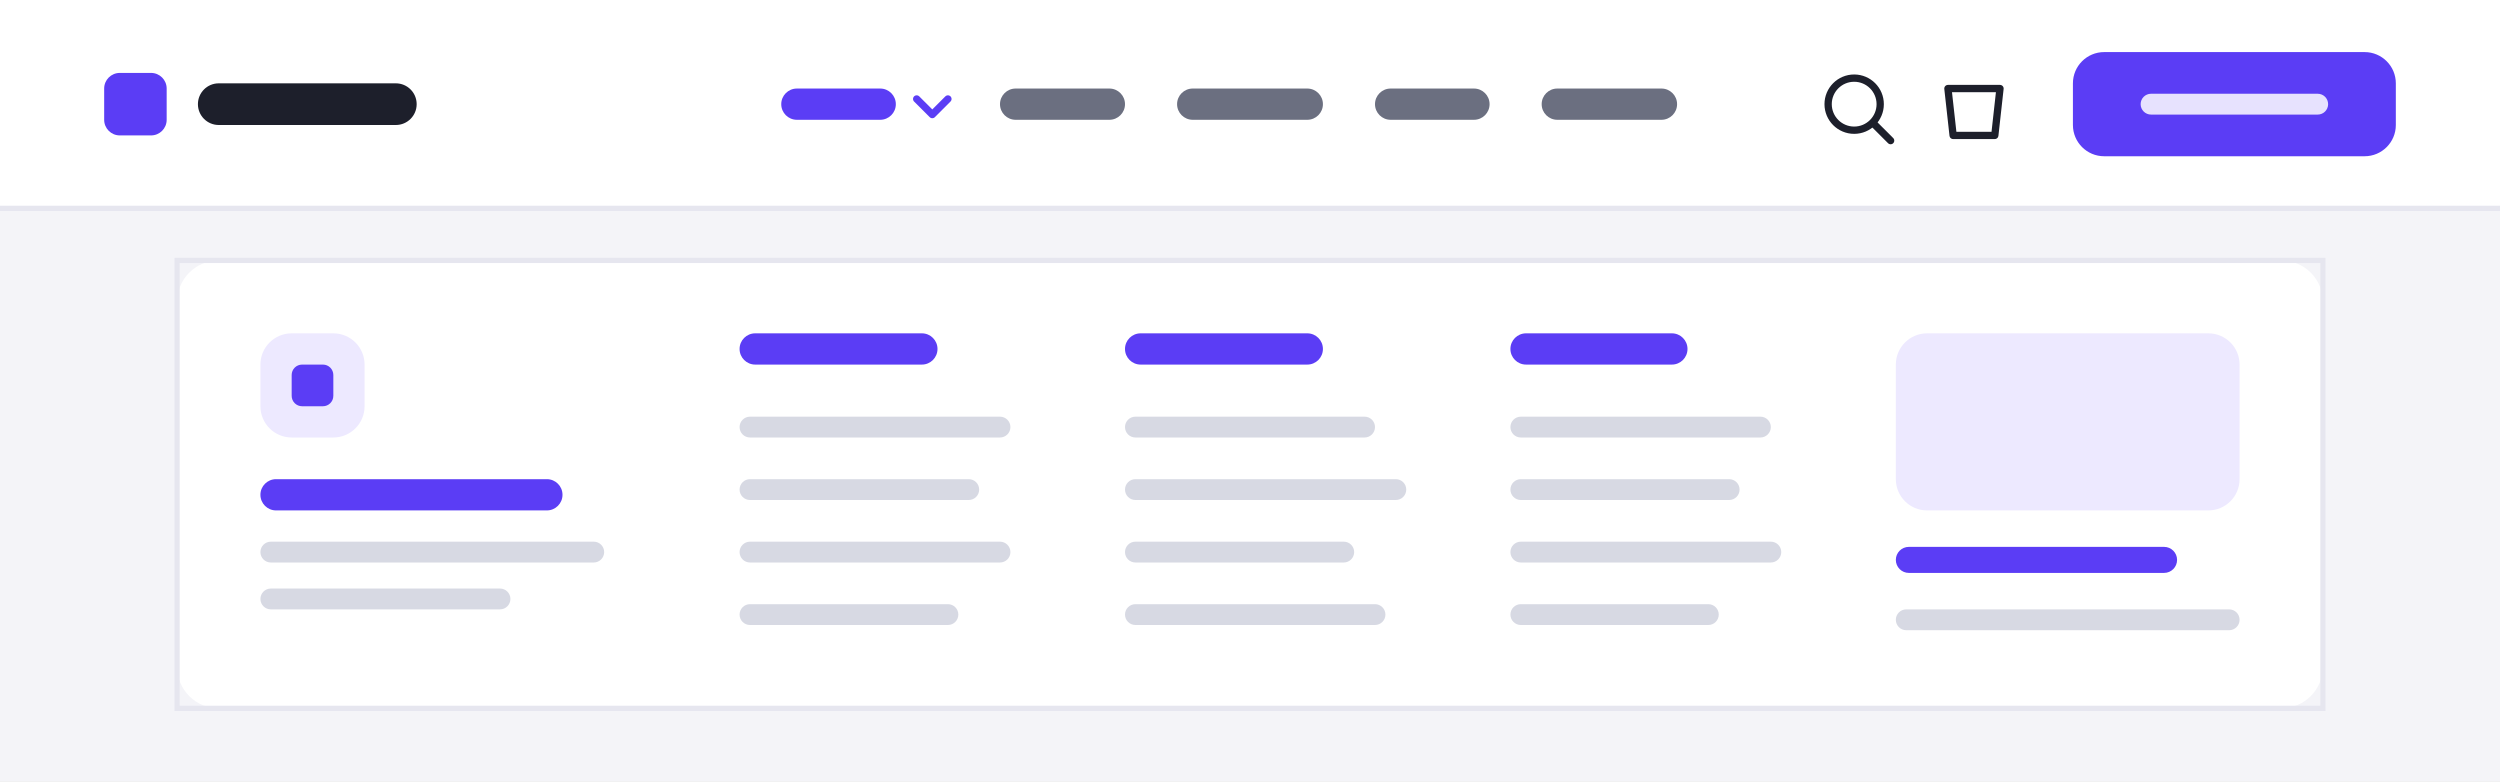
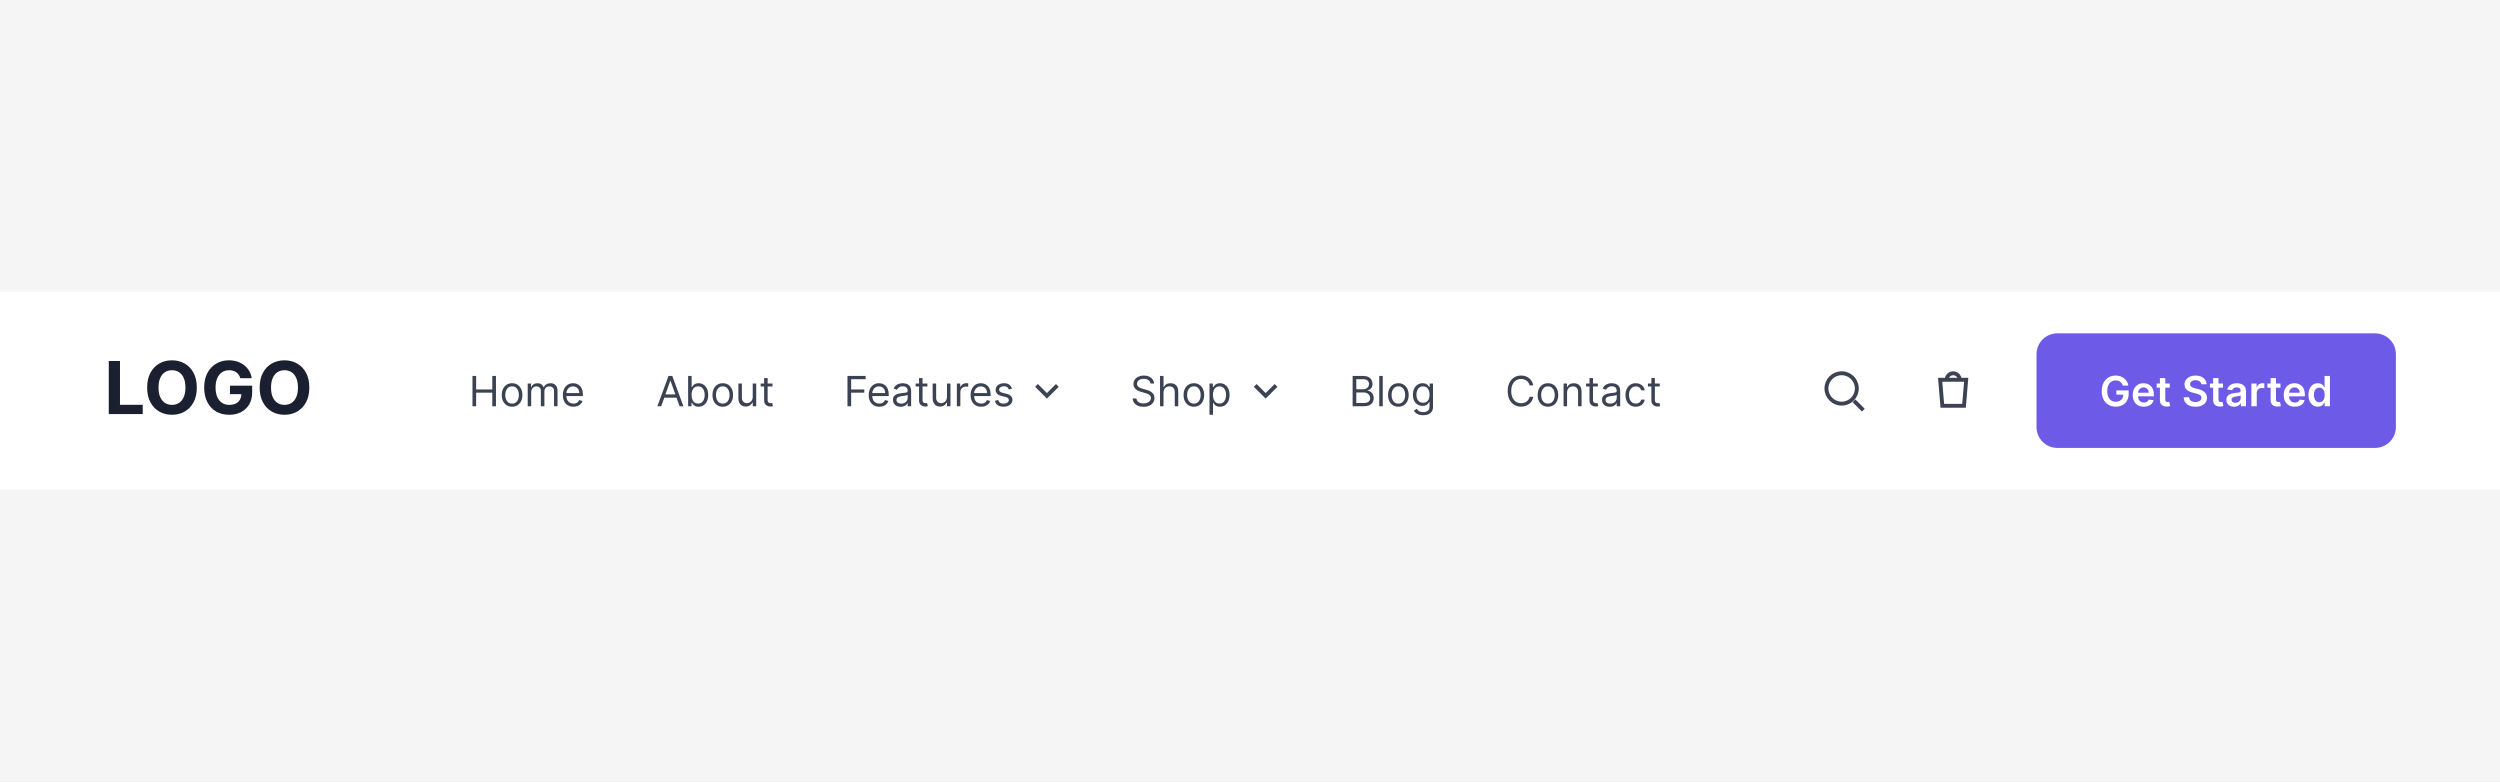
- <svg xmlns="http://www.w3.org/2000/svg" viewBox="0 0 480 150" width="480" height="150" role="img" aria-label="Mega menu header preview: logo on the left, centred navigation with an open mega panel, icons and a button on the right">
-   <rect width="480" height="150" fill="#f4f4f8" />
-   <rect x="0" y="0" width="480" height="40" fill="#ffffff" />
-   <path d="M0 40h480" stroke="#e6e6ef" stroke-width="1" />
-   <rect x="20" y="14" width="12" height="12" rx="3" fill="#5b3df5" />
-   <rect x="38" y="16" width="42" height="8" rx="4" fill="#1d1f2b" />
-   <rect x="150" y="17" width="22" height="6" rx="3" fill="#5b3df5" />
-   <path d="M176 19l3 3 3-3" stroke="#5b3df5" stroke-width="1.4" fill="none" stroke-linecap="round" stroke-linejoin="round" />
-   <rect x="192" y="17" width="24" height="6" rx="3" fill="#6b6f80" />
-   <rect x="226" y="17" width="28" height="6" rx="3" fill="#6b6f80" />
-   <rect x="264" y="17" width="22" height="6" rx="3" fill="#6b6f80" />
-   <rect x="296" y="17" width="26" height="6" rx="3" fill="#6b6f80" />
-   <circle cx="356" cy="20" r="5" fill="none" stroke="#1d1f2b" stroke-width="1.4" />
-   <path d="M360 24l3 3" stroke="#1d1f2b" stroke-width="1.4" stroke-linecap="round" />
-   <path d="M374 17h10l-1 9h-8z" fill="none" stroke="#1d1f2b" stroke-width="1.4" stroke-linejoin="round" />
-   <rect x="398" y="10" width="62" height="20" rx="6" fill="#5b3df5" />
-   <rect x="411" y="18" width="36" height="4" rx="2" fill="#ffffff" opacity="0.85" />
-   <rect x="34" y="50" width="412" height="86" rx="8" fill="#ffffff" />
-   <path d="M34 50h412v86H34z" fill="none" stroke="#e6e6ef" stroke-width="1" />
-   <rect x="50" y="64" width="20" height="20" rx="6" fill="#ede9ff" />
-   <rect x="56" y="70" width="8" height="8" rx="2" fill="#5b3df5" />
-   <rect x="50" y="92" width="58" height="6" rx="3" fill="#5b3df5" />
-   <rect x="50" y="104" width="66" height="4" rx="2" fill="#d7d9e3" />
-   <rect x="50" y="113" width="48" height="4" rx="2" fill="#d7d9e3" />
-   <rect x="142" y="64" width="38" height="6" rx="3" fill="#5b3df5" />
-   <rect x="142" y="80" width="52" height="4" rx="2" fill="#d7d9e3" />
-   <rect x="142" y="92" width="46" height="4" rx="2" fill="#d7d9e3" />
-   <rect x="142" y="104" width="52" height="4" rx="2" fill="#d7d9e3" />
-   <rect x="142" y="116" width="42" height="4" rx="2" fill="#d7d9e3" />
-   <rect x="216" y="64" width="38" height="6" rx="3" fill="#5b3df5" />
-   <rect x="216" y="80" width="48" height="4" rx="2" fill="#d7d9e3" />
-   <rect x="216" y="92" width="54" height="4" rx="2" fill="#d7d9e3" />
-   <rect x="216" y="104" width="44" height="4" rx="2" fill="#d7d9e3" />
-   <rect x="216" y="116" width="50" height="4" rx="2" fill="#d7d9e3" />
-   <rect x="290" y="64" width="34" height="6" rx="3" fill="#5b3df5" />
-   <rect x="290" y="80" width="50" height="4" rx="2" fill="#d7d9e3" />
-   <rect x="290" y="92" width="44" height="4" rx="2" fill="#d7d9e3" />
-   <rect x="290" y="104" width="52" height="4" rx="2" fill="#d7d9e3" />
-   <rect x="290" y="116" width="40" height="4" rx="2" fill="#d7d9e3" />
-   <rect x="364" y="64" width="66" height="34" rx="6" fill="#ede9ff" />
-   <rect x="364" y="105" width="54" height="5" rx="2.5" fill="#5b3df5" />
-   <rect x="364" y="117" width="66" height="4" rx="2" fill="#d7d9e3" />
+ <svg xmlns="http://www.w3.org/2000/svg" width="480" height="150" viewBox="0 0 480 150" fill="none">
+   <rect width="480" height="150" fill="#F5F5F5" />
+   <rect width="480" height="38" transform="translate(0 56)" fill="white" />
+   <path d="M20.885 79.5V69.318H23.038V77.725H27.403V79.5H20.885ZM37.788 74.409C37.788 75.519 37.578 76.464 37.157 77.243C36.739 78.022 36.169 78.617 35.447 79.028C34.727 79.435 33.919 79.639 33.021 79.639C32.116 79.639 31.304 79.434 30.584 79.023C29.865 78.612 29.297 78.017 28.879 77.238C28.462 76.459 28.253 75.516 28.253 74.409C28.253 73.299 28.462 72.354 28.879 71.575C29.297 70.796 29.865 70.203 30.584 69.796C31.304 69.385 32.116 69.179 33.021 69.179C33.919 69.179 34.727 69.385 35.447 69.796C36.169 70.203 36.739 70.796 37.157 71.575C37.578 72.354 37.788 73.299 37.788 74.409ZM35.606 74.409C35.606 73.69 35.498 73.083 35.283 72.59C35.071 72.096 34.771 71.721 34.383 71.466C33.995 71.211 33.541 71.083 33.021 71.083C32.5 71.083 32.046 71.211 31.658 71.466C31.271 71.721 30.969 72.096 30.754 72.59C30.541 73.083 30.435 73.69 30.435 74.409C30.435 75.128 30.541 75.735 30.754 76.229C30.969 76.722 31.271 77.097 31.658 77.352C32.046 77.608 32.5 77.735 33.021 77.735C33.541 77.735 33.995 77.608 34.383 77.352C34.771 77.097 35.071 76.722 35.283 76.229C35.498 75.735 35.606 75.128 35.606 74.409ZM46.134 72.609C46.065 72.367 45.967 72.154 45.841 71.968C45.715 71.779 45.561 71.62 45.379 71.491C45.2 71.358 44.994 71.257 44.762 71.188C44.534 71.118 44.28 71.083 44.002 71.083C43.481 71.083 43.024 71.212 42.629 71.471C42.238 71.729 41.933 72.106 41.715 72.599C41.496 73.09 41.386 73.69 41.386 74.399C41.386 75.108 41.494 75.712 41.71 76.209C41.925 76.706 42.23 77.085 42.624 77.347C43.019 77.606 43.485 77.735 44.022 77.735C44.509 77.735 44.925 77.649 45.269 77.477C45.617 77.301 45.883 77.054 46.065 76.736C46.25 76.418 46.343 76.041 46.343 75.607L46.781 75.672H44.156V74.051H48.416V75.334C48.416 76.229 48.227 76.998 47.85 77.641C47.472 78.28 46.951 78.774 46.288 79.122C45.626 79.467 44.867 79.639 44.011 79.639C43.057 79.639 42.218 79.429 41.496 79.008C40.773 78.584 40.21 77.982 39.806 77.203C39.404 76.421 39.204 75.493 39.204 74.419C39.204 73.594 39.323 72.858 39.562 72.212C39.804 71.562 40.142 71.012 40.576 70.561C41.01 70.11 41.516 69.767 42.093 69.532C42.669 69.297 43.294 69.179 43.967 69.179C44.544 69.179 45.08 69.263 45.578 69.433C46.075 69.598 46.516 69.834 46.9 70.138C47.288 70.443 47.604 70.806 47.85 71.227C48.095 71.645 48.252 72.106 48.322 72.609H46.134ZM59.39 74.409C59.39 75.519 59.179 76.464 58.758 77.243C58.341 78.022 57.771 78.617 57.048 79.028C56.329 79.435 55.52 79.639 54.622 79.639C53.717 79.639 52.905 79.434 52.186 79.023C51.467 78.612 50.898 78.017 50.481 77.238C50.063 76.459 49.854 75.516 49.854 74.409C49.854 73.299 50.063 72.354 50.481 71.575C50.898 70.796 51.467 70.203 52.186 69.796C52.905 69.385 53.717 69.179 54.622 69.179C55.52 69.179 56.329 69.385 57.048 69.796C57.771 70.203 58.341 70.796 58.758 71.575C59.179 72.354 59.39 73.299 59.39 74.409ZM57.207 74.409C57.207 73.69 57.1 73.083 56.884 72.59C56.672 72.096 56.372 71.721 55.984 71.466C55.597 71.211 55.142 71.083 54.622 71.083C54.102 71.083 53.648 71.211 53.26 71.466C52.872 71.721 52.571 72.096 52.355 72.59C52.143 73.083 52.037 73.69 52.037 74.409C52.037 75.128 52.143 75.735 52.355 76.229C52.571 76.722 52.872 77.097 53.26 77.352C53.648 77.608 54.102 77.735 54.622 77.735C55.142 77.735 55.597 77.608 55.984 77.352C56.372 77.097 56.672 76.722 56.884 76.229C57.1 75.735 57.207 75.128 57.207 74.409Z" fill="#1B2030" />
+   <path d="M90.715 78V72.182H91.419V74.773H94.521V72.182H95.226V78H94.521V75.398H91.419V78H90.715ZM98.318 78.091C97.924 78.091 97.579 77.997 97.281 77.81C96.986 77.622 96.755 77.36 96.588 77.023C96.423 76.686 96.341 76.292 96.341 75.841C96.341 75.386 96.423 74.99 96.588 74.651C96.755 74.312 96.986 74.048 97.281 73.861C97.579 73.673 97.924 73.579 98.318 73.579C98.712 73.579 99.057 73.673 99.352 73.861C99.65 74.048 99.881 74.312 100.046 74.651C100.212 74.99 100.296 75.386 100.296 75.841C100.296 76.292 100.212 76.686 100.046 77.023C99.881 77.36 99.65 77.622 99.352 77.81C99.057 77.997 98.712 78.091 98.318 78.091ZM98.318 77.489C98.618 77.489 98.864 77.412 99.057 77.258C99.25 77.105 99.393 76.903 99.486 76.653C99.579 76.403 99.625 76.133 99.625 75.841C99.625 75.549 99.579 75.278 99.486 75.026C99.393 74.774 99.25 74.57 99.057 74.415C98.864 74.26 98.618 74.182 98.318 74.182C98.019 74.182 97.773 74.26 97.58 74.415C97.386 74.57 97.243 74.774 97.151 75.026C97.058 75.278 97.011 75.549 97.011 75.841C97.011 76.133 97.058 76.403 97.151 76.653C97.243 76.903 97.386 77.105 97.58 77.258C97.773 77.412 98.019 77.489 98.318 77.489ZM101.319 78V73.636H101.967V74.318H102.024C102.114 74.085 102.261 73.904 102.464 73.776C102.666 73.645 102.91 73.579 103.194 73.579C103.482 73.579 103.721 73.645 103.913 73.776C104.106 73.904 104.256 74.085 104.364 74.318H104.41C104.522 74.093 104.689 73.914 104.913 73.781C105.136 73.647 105.404 73.579 105.717 73.579C106.107 73.579 106.426 73.702 106.674 73.946C106.922 74.188 107.046 74.566 107.046 75.079V78H106.376V75.079C106.376 74.758 106.288 74.528 106.112 74.389C105.935 74.251 105.728 74.182 105.489 74.182C105.183 74.182 104.945 74.275 104.776 74.46C104.608 74.644 104.524 74.877 104.524 75.159V78H103.842V75.011C103.842 74.763 103.761 74.563 103.6 74.412C103.439 74.258 103.232 74.182 102.978 74.182C102.804 74.182 102.641 74.228 102.489 74.321C102.34 74.414 102.219 74.543 102.126 74.707C102.035 74.87 101.989 75.059 101.989 75.273V78H101.319ZM110.102 78.091C109.681 78.091 109.318 77.998 109.014 77.812C108.711 77.625 108.477 77.364 108.312 77.028C108.149 76.691 108.068 76.299 108.068 75.852C108.068 75.405 108.149 75.011 108.312 74.671C108.477 74.328 108.706 74.061 108.999 73.869C109.295 73.676 109.64 73.579 110.033 73.579C110.261 73.579 110.485 73.617 110.707 73.693C110.928 73.769 111.13 73.892 111.312 74.062C111.494 74.231 111.639 74.454 111.747 74.733C111.854 75.011 111.908 75.354 111.908 75.761V76.046H108.545V75.466H111.227C111.227 75.22 111.177 75 111.079 74.807C110.982 74.614 110.844 74.461 110.664 74.349C110.486 74.238 110.276 74.182 110.033 74.182C109.766 74.182 109.535 74.248 109.34 74.381C109.147 74.511 108.998 74.682 108.894 74.892C108.79 75.102 108.738 75.328 108.738 75.568V75.954C108.738 76.284 108.795 76.563 108.908 76.793C109.024 77.02 109.184 77.193 109.389 77.312C109.593 77.43 109.831 77.489 110.102 77.489C110.278 77.489 110.437 77.464 110.579 77.415C110.723 77.364 110.847 77.288 110.951 77.188C111.055 77.085 111.136 76.958 111.193 76.807L111.84 76.989C111.772 77.208 111.658 77.401 111.497 77.568C111.336 77.733 111.137 77.862 110.9 77.954C110.663 78.046 110.397 78.091 110.102 78.091Z" fill="#3B4252" />
+   <path d="M126.953 78H126.215L128.351 72.182H129.078L131.215 78H130.476L128.737 73.102H128.692L126.953 78ZM127.226 75.727H130.203V76.352H127.226V75.727ZM132.121 78V72.182H132.791V74.329H132.848C132.897 74.254 132.966 74.157 133.053 74.04C133.142 73.921 133.269 73.814 133.433 73.722C133.6 73.627 133.825 73.579 134.109 73.579C134.477 73.579 134.801 73.671 135.081 73.855C135.361 74.039 135.58 74.299 135.737 74.636C135.894 74.974 135.973 75.371 135.973 75.829C135.973 76.292 135.894 76.692 135.737 77.031C135.58 77.368 135.362 77.63 135.084 77.815C134.805 77.999 134.484 78.091 134.121 78.091C133.841 78.091 133.616 78.044 133.448 77.952C133.279 77.857 133.149 77.75 133.058 77.631C132.967 77.51 132.897 77.409 132.848 77.329H132.769V78H132.121ZM132.78 75.818C132.78 76.148 132.828 76.438 132.925 76.69C133.021 76.94 133.162 77.136 133.348 77.278C133.534 77.419 133.761 77.489 134.03 77.489C134.31 77.489 134.544 77.415 134.732 77.267C134.921 77.117 135.063 76.917 135.158 76.665C135.254 76.411 135.303 76.129 135.303 75.818C135.303 75.511 135.255 75.235 135.161 74.989C135.068 74.74 134.927 74.544 134.737 74.401C134.55 74.255 134.314 74.182 134.03 74.182C133.757 74.182 133.528 74.251 133.342 74.389C133.157 74.526 133.017 74.717 132.922 74.963C132.827 75.207 132.78 75.492 132.78 75.818ZM138.771 78.091C138.377 78.091 138.032 77.997 137.734 77.81C137.439 77.622 137.208 77.36 137.041 77.023C136.876 76.686 136.794 76.292 136.794 75.841C136.794 75.386 136.876 74.99 137.041 74.651C137.208 74.312 137.439 74.048 137.734 73.861C138.032 73.673 138.377 73.579 138.771 73.579C139.165 73.579 139.51 73.673 139.805 73.861C140.103 74.048 140.334 74.312 140.499 74.651C140.665 74.99 140.749 75.386 140.749 75.841C140.749 76.292 140.665 76.686 140.499 77.023C140.334 77.36 140.103 77.622 139.805 77.81C139.51 77.997 139.165 78.091 138.771 78.091ZM138.771 77.489C139.071 77.489 139.317 77.412 139.51 77.258C139.703 77.105 139.846 76.903 139.939 76.653C140.032 76.403 140.078 76.133 140.078 75.841C140.078 75.549 140.032 75.278 139.939 75.026C139.846 74.774 139.703 74.57 139.51 74.415C139.317 74.26 139.071 74.182 138.771 74.182C138.472 74.182 138.226 74.26 138.033 74.415C137.84 74.57 137.697 74.774 137.604 75.026C137.511 75.278 137.465 75.549 137.465 75.841C137.465 76.133 137.511 76.403 137.604 76.653C137.697 76.903 137.84 77.105 138.033 77.258C138.226 77.412 138.472 77.489 138.771 77.489ZM144.522 76.216V73.636H145.193V78H144.522V77.261H144.477C144.374 77.483 144.215 77.671 143.999 77.827C143.783 77.98 143.511 78.057 143.181 78.057C142.908 78.057 142.666 77.997 142.454 77.878C142.242 77.757 142.075 77.575 141.954 77.332C141.833 77.088 141.772 76.78 141.772 76.409V73.636H142.443V76.364C142.443 76.682 142.532 76.936 142.71 77.125C142.89 77.314 143.119 77.409 143.397 77.409C143.564 77.409 143.733 77.367 143.906 77.281C144.08 77.196 144.226 77.065 144.343 76.889C144.462 76.713 144.522 76.489 144.522 76.216ZM148.318 73.636V74.204H146.057V73.636H148.318ZM146.716 72.591H147.386V76.75C147.386 76.939 147.414 77.081 147.469 77.176C147.526 77.269 147.598 77.331 147.685 77.364C147.774 77.394 147.867 77.409 147.966 77.409C148.04 77.409 148.1 77.405 148.148 77.398C148.195 77.388 148.233 77.381 148.261 77.375L148.398 77.977C148.352 77.994 148.289 78.011 148.207 78.028C148.126 78.047 148.023 78.057 147.898 78.057C147.708 78.057 147.523 78.016 147.341 77.935C147.161 77.853 147.011 77.729 146.892 77.562C146.775 77.396 146.716 77.186 146.716 76.932V72.591Z" fill="#3B4252" />
+   <path d="M162.715 78V72.182H166.203V72.807H163.419V74.773H165.942V75.398H163.419V78H162.715ZM168.828 78.091C168.408 78.091 168.045 77.998 167.74 77.812C167.437 77.625 167.203 77.364 167.038 77.028C166.876 76.691 166.794 76.299 166.794 75.852C166.794 75.405 166.876 75.011 167.038 74.671C167.203 74.328 167.432 74.061 167.726 73.869C168.021 73.676 168.366 73.579 168.76 73.579C168.987 73.579 169.212 73.617 169.433 73.693C169.655 73.769 169.857 73.892 170.038 74.062C170.22 74.231 170.365 74.454 170.473 74.733C170.581 75.011 170.635 75.354 170.635 75.761V76.046H167.271V75.466H169.953C169.953 75.22 169.904 75 169.805 74.807C169.709 74.614 169.571 74.461 169.391 74.349C169.213 74.238 169.002 74.182 168.76 74.182C168.493 74.182 168.262 74.248 168.067 74.381C167.874 74.511 167.725 74.682 167.621 74.892C167.517 75.102 167.465 75.328 167.465 75.568V75.954C167.465 76.284 167.521 76.563 167.635 76.793C167.751 77.02 167.911 77.193 168.115 77.312C168.32 77.43 168.557 77.489 168.828 77.489C169.004 77.489 169.163 77.464 169.305 77.415C169.449 77.364 169.573 77.288 169.678 77.188C169.782 77.085 169.862 76.958 169.919 76.807L170.567 76.989C170.499 77.208 170.384 77.401 170.223 77.568C170.062 77.733 169.863 77.862 169.626 77.954C169.39 78.046 169.124 78.091 168.828 78.091ZM172.939 78.102C172.662 78.102 172.412 78.05 172.186 77.946C171.961 77.84 171.782 77.688 171.649 77.489C171.517 77.288 171.45 77.046 171.45 76.761C171.45 76.511 171.5 76.309 171.598 76.153C171.697 75.996 171.828 75.873 171.993 75.784C172.158 75.695 172.34 75.629 172.538 75.585C172.739 75.54 172.941 75.504 173.144 75.477C173.409 75.443 173.624 75.418 173.788 75.401C173.955 75.382 174.076 75.35 174.152 75.307C174.23 75.263 174.269 75.188 174.269 75.079V75.057C174.269 74.776 174.192 74.559 174.038 74.403C173.887 74.248 173.657 74.171 173.348 74.171C173.028 74.171 172.777 74.24 172.595 74.381C172.413 74.521 172.286 74.671 172.212 74.829L171.575 74.602C171.689 74.337 171.841 74.131 172.03 73.983C172.221 73.833 172.43 73.729 172.655 73.671C172.882 73.61 173.106 73.579 173.325 73.579C173.466 73.579 173.626 73.597 173.808 73.631C173.992 73.663 174.169 73.73 174.34 73.832C174.512 73.935 174.655 74.089 174.769 74.296C174.882 74.502 174.939 74.778 174.939 75.125V78H174.269V77.409H174.234C174.189 77.504 174.113 77.605 174.007 77.713C173.901 77.821 173.76 77.913 173.584 77.989C173.408 78.064 173.193 78.102 172.939 78.102ZM173.041 77.5C173.306 77.5 173.53 77.448 173.712 77.344C173.895 77.24 174.034 77.105 174.126 76.94C174.221 76.776 174.269 76.602 174.269 76.421V75.807C174.24 75.841 174.178 75.872 174.081 75.901C173.986 75.927 173.876 75.951 173.751 75.972C173.628 75.99 173.508 76.008 173.391 76.023C173.275 76.036 173.181 76.047 173.109 76.057C172.935 76.079 172.772 76.117 172.621 76.168C172.471 76.217 172.35 76.292 172.257 76.392C172.166 76.49 172.121 76.625 172.121 76.796C172.121 77.028 172.207 77.204 172.379 77.324C172.554 77.441 172.774 77.5 173.041 77.5ZM178.06 73.636V74.204H175.799V73.636H178.06ZM176.458 72.591H177.129V76.75C177.129 76.939 177.156 77.081 177.211 77.176C177.268 77.269 177.34 77.331 177.427 77.364C177.516 77.394 177.61 77.409 177.708 77.409C177.782 77.409 177.843 77.405 177.89 77.398C177.937 77.388 177.975 77.381 178.004 77.375L178.14 77.977C178.095 77.994 178.031 78.011 177.95 78.028C177.868 78.047 177.765 78.057 177.64 78.057C177.451 78.057 177.265 78.016 177.083 77.935C176.903 77.853 176.754 77.729 176.634 77.562C176.517 77.396 176.458 77.186 176.458 76.932V72.591ZM181.819 76.216V73.636H182.489V78H181.819V77.261H181.774C181.671 77.483 181.512 77.671 181.296 77.827C181.08 77.98 180.808 78.057 180.478 78.057C180.205 78.057 179.963 77.997 179.751 77.878C179.539 77.757 179.372 77.575 179.251 77.332C179.13 77.088 179.069 76.78 179.069 76.409V73.636H179.739V76.364C179.739 76.682 179.828 76.936 180.006 77.125C180.186 77.314 180.416 77.409 180.694 77.409C180.861 77.409 181.03 77.367 181.202 77.281C181.377 77.196 181.523 77.065 181.64 76.889C181.759 76.713 181.819 76.489 181.819 76.216ZM183.717 78V73.636H184.365V74.296H184.411C184.49 74.079 184.634 73.904 184.842 73.77C185.051 73.635 185.286 73.568 185.547 73.568C185.596 73.568 185.658 73.569 185.732 73.571C185.805 73.573 185.861 73.576 185.899 73.579V74.261C185.876 74.256 185.824 74.247 185.743 74.236C185.663 74.222 185.579 74.216 185.49 74.216C185.278 74.216 185.089 74.26 184.922 74.349C184.757 74.437 184.626 74.558 184.53 74.713C184.435 74.867 184.388 75.042 184.388 75.239V78H183.717ZM188.391 78.091C187.97 78.091 187.608 77.998 187.303 77.812C187 77.625 186.766 77.364 186.601 77.028C186.438 76.691 186.357 76.299 186.357 75.852C186.357 75.405 186.438 75.011 186.601 74.671C186.766 74.328 186.995 74.061 187.288 73.869C187.584 73.676 187.929 73.579 188.323 73.579C188.55 73.579 188.774 73.617 188.996 73.693C189.217 73.769 189.419 73.892 189.601 74.062C189.783 74.231 189.928 74.454 190.036 74.733C190.144 75.011 190.198 75.354 190.198 75.761V76.046H186.834V75.466H189.516C189.516 75.22 189.466 75 189.368 74.807C189.271 74.614 189.133 74.461 188.953 74.349C188.775 74.238 188.565 74.182 188.323 74.182C188.055 74.182 187.824 74.248 187.629 74.381C187.436 74.511 187.287 74.682 187.183 74.892C187.079 75.102 187.027 75.328 187.027 75.568V75.954C187.027 76.284 187.084 76.563 187.198 76.793C187.313 77.02 187.473 77.193 187.678 77.312C187.882 77.43 188.12 77.489 188.391 77.489C188.567 77.489 188.726 77.464 188.868 77.415C189.012 77.364 189.136 77.288 189.24 77.188C189.344 77.085 189.425 76.958 189.482 76.807L190.129 76.989C190.061 77.208 189.947 77.401 189.786 77.568C189.625 77.733 189.426 77.862 189.189 77.954C188.952 78.046 188.686 78.091 188.391 78.091ZM194.308 74.614L193.706 74.784C193.668 74.684 193.612 74.586 193.538 74.492C193.466 74.395 193.368 74.315 193.243 74.253C193.118 74.19 192.958 74.159 192.763 74.159C192.496 74.159 192.273 74.221 192.095 74.344C191.919 74.465 191.831 74.619 191.831 74.807C191.831 74.974 191.892 75.105 192.013 75.202C192.134 75.298 192.323 75.379 192.581 75.443L193.229 75.602C193.619 75.697 193.91 75.842 194.101 76.037C194.292 76.23 194.388 76.479 194.388 76.784C194.388 77.034 194.316 77.258 194.172 77.454C194.03 77.651 193.831 77.807 193.575 77.921C193.32 78.034 193.022 78.091 192.683 78.091C192.238 78.091 191.87 77.994 191.578 77.801C191.287 77.608 191.102 77.326 191.024 76.954L191.661 76.796C191.721 77.03 191.836 77.206 192.004 77.324C192.175 77.441 192.397 77.5 192.672 77.5C192.984 77.5 193.233 77.434 193.416 77.301C193.602 77.167 193.695 77.006 193.695 76.818C193.695 76.667 193.642 76.54 193.536 76.438C193.43 76.333 193.267 76.256 193.047 76.204L192.32 76.034C191.92 75.939 191.626 75.793 191.439 75.594C191.253 75.393 191.161 75.142 191.161 74.841C191.161 74.595 191.23 74.377 191.368 74.188C191.508 73.998 191.698 73.849 191.939 73.742C192.181 73.633 192.456 73.579 192.763 73.579C193.195 73.579 193.534 73.674 193.78 73.864C194.028 74.053 194.204 74.303 194.308 74.614Z" fill="#3B4252" />
+   <g clip-path="url(#clip0_7474_42104)">
+     <path d="M199.01 74L201.01 76L203.01 74" stroke="#3B4252" stroke-width="0.75" />
+   </g>
+   <path d="M220.896 73.636C220.862 73.349 220.724 73.125 220.482 72.966C220.239 72.807 219.942 72.727 219.59 72.727C219.332 72.727 219.107 72.769 218.913 72.852C218.722 72.936 218.573 73.05 218.465 73.196C218.358 73.342 218.305 73.508 218.305 73.693C218.305 73.849 218.342 73.982 218.416 74.094C218.492 74.204 218.589 74.296 218.706 74.369C218.823 74.441 218.947 74.501 219.075 74.548C219.204 74.594 219.323 74.631 219.43 74.659L220.021 74.818C220.173 74.858 220.341 74.913 220.527 74.983C220.715 75.053 220.894 75.149 221.064 75.27C221.236 75.389 221.378 75.543 221.49 75.73C221.602 75.918 221.658 76.148 221.658 76.421C221.658 76.735 221.575 77.019 221.411 77.273C221.248 77.526 221.009 77.728 220.695 77.878C220.382 78.028 220.002 78.102 219.555 78.102C219.139 78.102 218.778 78.035 218.473 77.901C218.17 77.766 217.931 77.579 217.757 77.338C217.585 77.097 217.487 76.818 217.465 76.5H218.192C218.211 76.72 218.285 76.901 218.413 77.046C218.544 77.188 218.709 77.294 218.908 77.364C219.108 77.432 219.324 77.466 219.555 77.466C219.824 77.466 220.066 77.422 220.28 77.335C220.494 77.246 220.663 77.123 220.788 76.966C220.913 76.807 220.976 76.621 220.976 76.409C220.976 76.216 220.922 76.059 220.814 75.938C220.706 75.816 220.564 75.718 220.388 75.642C220.212 75.566 220.021 75.5 219.817 75.443L219.101 75.239C218.646 75.108 218.287 74.921 218.021 74.679C217.756 74.437 217.624 74.119 217.624 73.727C217.624 73.401 217.712 73.117 217.888 72.875C218.066 72.631 218.305 72.441 218.604 72.307C218.905 72.171 219.241 72.102 219.612 72.102C219.987 72.102 220.321 72.169 220.612 72.304C220.904 72.437 221.135 72.618 221.305 72.849C221.478 73.081 221.569 73.343 221.578 73.636H220.896ZM223.396 75.375V78H222.725V72.182H223.396V74.318H223.452C223.555 74.093 223.708 73.914 223.913 73.781C224.119 73.647 224.394 73.579 224.737 73.579C225.034 73.579 225.294 73.639 225.518 73.758C225.741 73.876 225.915 74.057 226.038 74.301C226.163 74.544 226.225 74.852 226.225 75.227V78H225.555V75.273C225.555 74.926 225.465 74.658 225.285 74.469C225.107 74.278 224.86 74.182 224.543 74.182C224.324 74.182 224.127 74.228 223.952 74.321C223.78 74.414 223.644 74.549 223.543 74.727C223.445 74.905 223.396 75.121 223.396 75.375ZM229.224 78.091C228.831 78.091 228.485 77.997 228.188 77.81C227.892 77.622 227.661 77.36 227.494 77.023C227.33 76.686 227.247 76.292 227.247 75.841C227.247 75.386 227.33 74.99 227.494 74.651C227.661 74.312 227.892 74.048 228.188 73.861C228.485 73.673 228.831 73.579 229.224 73.579C229.618 73.579 229.963 73.673 230.259 73.861C230.556 74.048 230.787 74.312 230.952 74.651C231.118 74.99 231.202 75.386 231.202 75.841C231.202 76.292 231.118 76.686 230.952 77.023C230.787 77.36 230.556 77.622 230.259 77.81C229.963 77.997 229.618 78.091 229.224 78.091ZM229.224 77.489C229.524 77.489 229.77 77.412 229.963 77.258C230.156 77.105 230.299 76.903 230.392 76.653C230.485 76.403 230.531 76.133 230.531 75.841C230.531 75.549 230.485 75.278 230.392 75.026C230.299 74.774 230.156 74.57 229.963 74.415C229.77 74.26 229.524 74.182 229.224 74.182C228.925 74.182 228.679 74.26 228.486 74.415C228.293 74.57 228.15 74.774 228.057 75.026C227.964 75.278 227.918 75.549 227.918 75.841C227.918 76.133 227.964 76.403 228.057 76.653C228.15 76.903 228.293 77.105 228.486 77.258C228.679 77.412 228.925 77.489 229.224 77.489ZM232.225 79.636V73.636H232.873V74.329H232.952C233.002 74.254 233.07 74.157 233.157 74.04C233.246 73.921 233.373 73.814 233.538 73.722C233.704 73.627 233.93 73.579 234.214 73.579C234.581 73.579 234.905 73.671 235.185 73.855C235.466 74.039 235.684 74.299 235.842 74.636C235.999 74.974 236.077 75.371 236.077 75.829C236.077 76.292 235.999 76.692 235.842 77.031C235.684 77.368 235.467 77.63 235.188 77.815C234.91 77.999 234.589 78.091 234.225 78.091C233.945 78.091 233.72 78.044 233.552 77.952C233.383 77.857 233.254 77.75 233.163 77.631C233.072 77.51 233.002 77.409 232.952 77.329H232.896V79.636H232.225ZM232.884 75.818C232.884 76.148 232.933 76.438 233.029 76.69C233.126 76.94 233.267 77.136 233.452 77.278C233.638 77.419 233.865 77.489 234.134 77.489C234.415 77.489 234.649 77.415 234.836 77.267C235.025 77.117 235.167 76.917 235.262 76.665C235.359 76.411 235.407 76.129 235.407 75.818C235.407 75.511 235.36 75.235 235.265 74.989C235.172 74.74 235.031 74.544 234.842 74.401C234.654 74.255 234.418 74.182 234.134 74.182C233.862 74.182 233.632 74.251 233.447 74.389C233.261 74.526 233.121 74.717 233.026 74.963C232.932 75.207 232.884 75.492 232.884 75.818Z" fill="#3B4252" />
+   <path d="M241 74L243 76L245 74" stroke="#3B4252" stroke-width="0.75" />
+   <path d="M259.705 78V72.182H261.739C262.144 72.182 262.478 72.252 262.741 72.392C263.005 72.53 263.201 72.717 263.33 72.952C263.458 73.185 263.523 73.443 263.523 73.727C263.523 73.977 263.478 74.184 263.389 74.347C263.302 74.51 263.187 74.638 263.043 74.733C262.901 74.828 262.746 74.898 262.58 74.943V75C262.758 75.011 262.937 75.074 263.116 75.188C263.296 75.301 263.447 75.464 263.568 75.676C263.689 75.888 263.75 76.148 263.75 76.454C263.75 76.746 263.684 77.008 263.551 77.242C263.419 77.474 263.209 77.659 262.923 77.796C262.637 77.932 262.265 78 261.807 78H259.705ZM260.409 77.375H261.807C262.267 77.375 262.594 77.286 262.787 77.108C262.982 76.928 263.08 76.71 263.08 76.454C263.08 76.258 263.029 76.076 262.929 75.909C262.829 75.74 262.686 75.606 262.5 75.506C262.314 75.403 262.095 75.352 261.841 75.352H260.409V77.375ZM260.409 74.739H261.716C261.928 74.739 262.119 74.697 262.29 74.614C262.462 74.53 262.598 74.413 262.699 74.261C262.801 74.11 262.852 73.932 262.852 73.727C262.852 73.472 262.763 73.255 262.585 73.077C262.407 72.897 262.125 72.807 261.739 72.807H260.409V74.739ZM265.487 72.182V78H264.817V72.182H265.487ZM268.488 78.091C268.094 78.091 267.748 77.997 267.451 77.81C267.156 77.622 266.924 77.36 266.758 77.023C266.593 76.686 266.511 76.292 266.511 75.841C266.511 75.386 266.593 74.99 266.758 74.651C266.924 74.312 267.156 74.048 267.451 73.861C267.748 73.673 268.094 73.579 268.488 73.579C268.882 73.579 269.227 73.673 269.522 73.861C269.819 74.048 270.05 74.312 270.215 74.651C270.382 74.99 270.465 75.386 270.465 75.841C270.465 76.292 270.382 76.686 270.215 77.023C270.05 77.36 269.819 77.622 269.522 77.81C269.227 77.997 268.882 78.091 268.488 78.091ZM268.488 77.489C268.787 77.489 269.033 77.412 269.227 77.258C269.42 77.105 269.563 76.903 269.656 76.653C269.748 76.403 269.795 76.133 269.795 75.841C269.795 75.549 269.748 75.278 269.656 75.026C269.563 74.774 269.42 74.57 269.227 74.415C269.033 74.26 268.787 74.182 268.488 74.182C268.189 74.182 267.942 74.26 267.749 74.415C267.556 74.57 267.413 74.774 267.32 75.026C267.228 75.278 267.181 75.549 267.181 75.841C267.181 76.133 267.228 76.403 267.32 76.653C267.413 76.903 267.556 77.105 267.749 77.258C267.942 77.412 268.189 77.489 268.488 77.489ZM273.25 79.727C272.926 79.727 272.648 79.686 272.415 79.602C272.182 79.521 271.988 79.413 271.832 79.278C271.679 79.146 271.557 79.004 271.466 78.852L272 78.477C272.061 78.557 272.137 78.648 272.23 78.75C272.323 78.854 272.45 78.944 272.611 79.02C272.774 79.097 272.987 79.136 273.25 79.136C273.602 79.136 273.893 79.051 274.122 78.881C274.351 78.71 274.466 78.443 274.466 78.079V77.193H274.409C274.36 77.273 274.29 77.371 274.199 77.489C274.11 77.604 273.981 77.707 273.812 77.798C273.646 77.887 273.42 77.932 273.136 77.932C272.784 77.932 272.468 77.849 272.188 77.682C271.909 77.515 271.688 77.273 271.526 76.954C271.365 76.636 271.284 76.25 271.284 75.796C271.284 75.349 271.363 74.959 271.52 74.628C271.677 74.294 271.896 74.037 272.176 73.855C272.456 73.671 272.78 73.579 273.148 73.579C273.432 73.579 273.657 73.627 273.824 73.722C273.992 73.814 274.121 73.921 274.21 74.04C274.301 74.157 274.371 74.254 274.42 74.329H274.489V73.636H275.136V78.125C275.136 78.5 275.051 78.805 274.881 79.04C274.712 79.276 274.485 79.45 274.199 79.56C273.915 79.671 273.598 79.727 273.25 79.727ZM273.227 77.329C273.496 77.329 273.723 77.268 273.909 77.145C274.095 77.022 274.236 76.845 274.332 76.614C274.429 76.383 274.477 76.106 274.477 75.784C274.477 75.47 274.43 75.192 274.335 74.952C274.241 74.711 274.1 74.523 273.915 74.386C273.729 74.25 273.5 74.182 273.227 74.182C272.943 74.182 272.706 74.254 272.517 74.398C272.33 74.542 272.188 74.735 272.094 74.977C272.001 75.22 271.955 75.489 271.955 75.784C271.955 76.087 272.002 76.355 272.097 76.588C272.193 76.819 272.335 77.001 272.523 77.133C272.712 77.264 272.947 77.329 273.227 77.329Z" fill="#3B4252" />
+   <path d="M294.386 74H293.682C293.64 73.797 293.567 73.619 293.463 73.466C293.361 73.312 293.236 73.184 293.088 73.079C292.942 72.974 292.78 72.894 292.602 72.841C292.424 72.788 292.239 72.761 292.045 72.761C291.693 72.761 291.374 72.85 291.088 73.028C290.804 73.206 290.578 73.469 290.409 73.815C290.242 74.162 290.159 74.587 290.159 75.091C290.159 75.595 290.242 76.02 290.409 76.367C290.578 76.713 290.804 76.975 291.088 77.153C291.374 77.331 291.693 77.421 292.045 77.421C292.239 77.421 292.424 77.394 292.602 77.341C292.78 77.288 292.942 77.209 293.088 77.105C293.236 76.999 293.361 76.869 293.463 76.716C293.567 76.561 293.64 76.383 293.682 76.182H294.386C294.333 76.479 294.237 76.745 294.097 76.98C293.956 77.215 293.782 77.415 293.574 77.579C293.366 77.742 293.132 77.867 292.872 77.952C292.615 78.037 292.339 78.079 292.045 78.079C291.549 78.079 291.108 77.958 290.722 77.716C290.335 77.474 290.031 77.129 289.81 76.682C289.588 76.235 289.477 75.704 289.477 75.091C289.477 74.477 289.588 73.947 289.81 73.5C290.031 73.053 290.335 72.708 290.722 72.466C291.108 72.224 291.549 72.102 292.045 72.102C292.339 72.102 292.615 72.145 292.872 72.23C293.132 72.315 293.366 72.44 293.574 72.605C293.782 72.768 293.956 72.967 294.097 73.202C294.237 73.435 294.333 73.701 294.386 74ZM297.207 78.091C296.813 78.091 296.467 77.997 296.17 77.81C295.874 77.622 295.643 77.36 295.477 77.023C295.312 76.686 295.229 76.292 295.229 75.841C295.229 75.386 295.312 74.99 295.477 74.651C295.643 74.312 295.874 74.048 296.17 73.861C296.467 73.673 296.813 73.579 297.207 73.579C297.601 73.579 297.945 73.673 298.241 73.861C298.538 74.048 298.769 74.312 298.934 74.651C299.101 74.99 299.184 75.386 299.184 75.841C299.184 76.292 299.101 76.686 298.934 77.023C298.769 77.36 298.538 77.622 298.241 77.81C297.945 77.997 297.601 78.091 297.207 78.091ZM297.207 77.489C297.506 77.489 297.752 77.412 297.945 77.258C298.138 77.105 298.281 76.903 298.374 76.653C298.467 76.403 298.513 76.133 298.513 75.841C298.513 75.549 298.467 75.278 298.374 75.026C298.281 74.774 298.138 74.57 297.945 74.415C297.752 74.26 297.506 74.182 297.207 74.182C296.907 74.182 296.661 74.26 296.468 74.415C296.275 74.57 296.132 74.774 296.039 75.026C295.946 75.278 295.9 75.549 295.9 75.841C295.9 76.133 295.946 76.403 296.039 76.653C296.132 76.903 296.275 77.105 296.468 77.258C296.661 77.412 296.907 77.489 297.207 77.489ZM300.878 75.375V78H300.207V73.636H300.855V74.318H300.912C301.014 74.097 301.17 73.919 301.378 73.784C301.586 73.648 301.855 73.579 302.185 73.579C302.48 73.579 302.739 73.64 302.96 73.761C303.182 73.881 303.354 74.062 303.477 74.307C303.6 74.549 303.662 74.856 303.662 75.227V78H302.991V75.273C302.991 74.93 302.902 74.663 302.724 74.472C302.546 74.278 302.302 74.182 301.991 74.182C301.777 74.182 301.586 74.228 301.418 74.321C301.251 74.414 301.119 74.549 301.023 74.727C300.926 74.905 300.878 75.121 300.878 75.375ZM306.785 73.636V74.204H304.523V73.636H306.785ZM305.183 72.591H305.853V76.75C305.853 76.939 305.88 77.081 305.935 77.176C305.992 77.269 306.064 77.331 306.151 77.364C306.24 77.394 306.334 77.409 306.433 77.409C306.506 77.409 306.567 77.405 306.614 77.398C306.662 77.388 306.7 77.381 306.728 77.375L306.864 77.977C306.819 77.994 306.755 78.011 306.674 78.028C306.593 78.047 306.489 78.057 306.364 78.057C306.175 78.057 305.989 78.016 305.808 77.935C305.628 77.853 305.478 77.729 305.359 77.562C305.241 77.396 305.183 77.186 305.183 76.932V72.591ZM309.077 78.102C308.801 78.102 308.55 78.05 308.325 77.946C308.099 77.84 307.92 77.688 307.788 77.489C307.655 77.288 307.589 77.046 307.589 76.761C307.589 76.511 307.638 76.309 307.737 76.153C307.835 75.996 307.967 75.873 308.131 75.784C308.296 75.695 308.478 75.629 308.677 75.585C308.878 75.54 309.079 75.504 309.282 75.477C309.547 75.443 309.762 75.418 309.927 75.401C310.094 75.382 310.215 75.35 310.29 75.307C310.368 75.263 310.407 75.188 310.407 75.079V75.057C310.407 74.776 310.33 74.559 310.177 74.403C310.025 74.248 309.795 74.171 309.487 74.171C309.166 74.171 308.915 74.24 308.734 74.381C308.552 74.521 308.424 74.671 308.35 74.829L307.714 74.602C307.827 74.337 307.979 74.131 308.168 73.983C308.36 73.833 308.568 73.729 308.793 73.671C309.021 73.61 309.244 73.579 309.464 73.579C309.604 73.579 309.765 73.597 309.947 73.631C310.13 73.663 310.308 73.73 310.478 73.832C310.65 73.935 310.793 74.089 310.907 74.296C311.021 74.502 311.077 74.778 311.077 75.125V78H310.407V77.409H310.373C310.327 77.504 310.252 77.605 310.146 77.713C310.04 77.821 309.898 77.913 309.722 77.989C309.546 78.064 309.331 78.102 309.077 78.102ZM309.18 77.5C309.445 77.5 309.668 77.448 309.85 77.344C310.034 77.24 310.172 77.105 310.265 76.94C310.36 76.776 310.407 76.602 310.407 76.421V75.807C310.379 75.841 310.316 75.872 310.219 75.901C310.125 75.927 310.015 75.951 309.89 75.972C309.767 75.99 309.647 76.008 309.529 76.023C309.414 76.036 309.32 76.047 309.248 76.057C309.074 76.079 308.911 76.117 308.759 76.168C308.61 76.217 308.488 76.292 308.396 76.392C308.305 76.49 308.259 76.625 308.259 76.796C308.259 77.028 308.345 77.204 308.518 77.324C308.692 77.441 308.913 77.5 309.18 77.5ZM314.074 78.091C313.665 78.091 313.313 77.994 313.017 77.801C312.722 77.608 312.494 77.342 312.335 77.003C312.176 76.664 312.097 76.276 312.097 75.841C312.097 75.398 312.178 75.007 312.341 74.668C312.506 74.327 312.735 74.061 313.028 73.869C313.324 73.676 313.669 73.579 314.062 73.579C314.369 73.579 314.646 73.636 314.892 73.75C315.138 73.864 315.34 74.023 315.497 74.227C315.654 74.432 315.752 74.671 315.79 74.943H315.119C315.068 74.744 314.955 74.568 314.778 74.415C314.604 74.26 314.369 74.182 314.074 74.182C313.813 74.182 313.583 74.25 313.386 74.386C313.191 74.521 313.039 74.711 312.929 74.957C312.821 75.202 312.767 75.489 312.767 75.818C312.767 76.155 312.82 76.449 312.926 76.699C313.034 76.949 313.186 77.143 313.381 77.281C313.578 77.419 313.809 77.489 314.074 77.489C314.248 77.489 314.406 77.458 314.548 77.398C314.69 77.337 314.811 77.25 314.909 77.136C315.008 77.023 315.078 76.886 315.119 76.727H315.79C315.752 76.985 315.658 77.217 315.509 77.423C315.361 77.628 315.165 77.791 314.92 77.912C314.678 78.031 314.396 78.091 314.074 78.091ZM318.668 73.636V74.204H316.406V73.636H318.668ZM317.065 72.591H317.736V76.75C317.736 76.939 317.763 77.081 317.818 77.176C317.875 77.269 317.947 77.331 318.034 77.364C318.123 77.394 318.217 77.409 318.315 77.409C318.389 77.409 318.45 77.405 318.497 77.398C318.545 77.388 318.582 77.381 318.611 77.375L318.747 77.977C318.702 77.994 318.638 78.011 318.557 78.028C318.475 78.047 318.372 78.057 318.247 78.057C318.058 78.057 317.872 78.016 317.69 77.935C317.51 77.853 317.361 77.729 317.241 77.562C317.124 77.396 317.065 77.186 317.065 76.932V72.591Z" fill="#3B4252" />
+   <path d="M353.593 77.5C355.204 77.5 356.51 76.194 356.51 74.583C356.51 72.972 355.204 71.666 353.593 71.666C351.982 71.666 350.677 72.972 350.677 74.583C350.677 76.194 351.982 77.5 353.593 77.5Z" stroke="#3B4252" stroke-width="0.75" />
+   <path d="M357.76 78.75L355.968 76.959" stroke="#3B4252" stroke-width="0.75" />
+   <path d="M372.51 72.916H377.51L377.093 77.916H372.927L372.51 72.916Z" stroke="#3B4252" stroke-width="0.75" />
+   <path d="M373.76 72.916C373.76 72.585 373.892 72.267 374.126 72.033C374.361 71.798 374.678 71.666 375.01 71.666C375.342 71.666 375.659 71.798 375.894 72.033C376.128 72.267 376.26 72.585 376.26 72.916" stroke="#3B4252" stroke-width="0.75" />
+   <rect x="391.01" y="64" width="69" height="22" rx="4" fill="#6D5AE6" />
+   <path d="M407.575 74.04C407.528 73.886 407.463 73.749 407.379 73.628C407.298 73.505 407.199 73.4 407.084 73.312C406.97 73.225 406.84 73.16 406.692 73.117C406.544 73.071 406.383 73.048 406.209 73.048C405.896 73.048 405.618 73.127 405.374 73.284C405.129 73.441 404.937 73.672 404.797 73.977C404.659 74.28 404.59 74.65 404.59 75.085C404.59 75.525 404.659 75.897 404.797 76.202C404.935 76.507 405.127 76.739 405.374 76.898C405.62 77.055 405.906 77.133 406.232 77.133C406.527 77.133 406.783 77.077 406.999 76.963C407.216 76.849 407.384 76.688 407.501 76.48C407.619 76.27 407.678 76.024 407.678 75.742L407.916 75.778H406.337V74.954H408.698V75.653C408.698 76.151 408.591 76.582 408.379 76.946C408.167 77.31 407.876 77.59 407.504 77.787C407.133 77.982 406.707 78.079 406.226 78.079C405.69 78.079 405.219 77.959 404.814 77.719C404.411 77.476 404.095 77.133 403.868 76.688C403.643 76.24 403.53 75.71 403.53 75.097C403.53 74.627 403.596 74.207 403.729 73.838C403.863 73.469 404.051 73.155 404.291 72.898C404.532 72.638 404.814 72.441 405.138 72.307C405.462 72.171 405.814 72.102 406.195 72.102C406.517 72.102 406.817 72.15 407.095 72.244C407.374 72.337 407.621 72.47 407.837 72.642C408.055 72.814 408.233 73.019 408.374 73.256C408.514 73.492 408.606 73.754 408.649 74.04H407.575ZM411.603 78.085C411.166 78.085 410.788 77.994 410.47 77.812C410.153 77.629 409.91 77.369 409.739 77.034C409.569 76.697 409.484 76.3 409.484 75.844C409.484 75.395 409.569 75.001 409.739 74.662C409.912 74.321 410.152 74.056 410.461 73.867C410.77 73.675 411.132 73.579 411.549 73.579C411.818 73.579 412.072 73.623 412.31 73.71C412.551 73.796 412.763 73.928 412.947 74.108C413.132 74.288 413.278 74.517 413.384 74.796C413.49 75.072 413.543 75.401 413.543 75.784V76.099H409.967V75.406H412.558C412.556 75.209 412.513 75.034 412.43 74.881C412.346 74.725 412.23 74.603 412.08 74.514C411.933 74.425 411.76 74.381 411.563 74.381C411.353 74.381 411.168 74.432 411.009 74.534C410.85 74.635 410.726 74.767 410.637 74.932C410.55 75.095 410.506 75.274 410.504 75.469V76.074C410.504 76.328 410.55 76.546 410.643 76.727C410.736 76.907 410.865 77.046 411.032 77.142C411.199 77.237 411.394 77.284 411.617 77.284C411.767 77.284 411.902 77.263 412.024 77.222C412.145 77.178 412.25 77.115 412.339 77.031C412.428 76.948 412.495 76.845 412.541 76.722L413.501 76.829C413.44 77.083 413.325 77.305 413.154 77.494C412.986 77.682 412.77 77.828 412.506 77.932C412.243 78.034 411.942 78.085 411.603 78.085ZM416.592 73.636V74.432H414.084V73.636H416.592ZM414.703 72.591H415.732V76.688C415.732 76.826 415.752 76.932 415.794 77.006C415.838 77.078 415.894 77.127 415.965 77.153C416.035 77.18 416.112 77.193 416.198 77.193C416.262 77.193 416.321 77.188 416.374 77.179C416.429 77.169 416.47 77.161 416.499 77.153L416.672 77.957C416.617 77.976 416.538 77.997 416.436 78.02C416.336 78.043 416.213 78.056 416.067 78.06C415.809 78.067 415.577 78.028 415.371 77.943C415.164 77.856 415.001 77.722 414.879 77.54C414.76 77.358 414.701 77.131 414.703 76.858V72.591ZM422.644 73.781C422.618 73.533 422.506 73.34 422.309 73.202C422.114 73.063 421.86 72.994 421.548 72.994C421.328 72.994 421.14 73.028 420.982 73.094C420.825 73.16 420.705 73.25 420.622 73.364C420.538 73.477 420.496 73.607 420.494 73.753C420.494 73.874 420.521 73.979 420.576 74.068C420.633 74.157 420.71 74.233 420.806 74.296C420.903 74.356 421.01 74.407 421.127 74.449C421.245 74.49 421.363 74.526 421.482 74.554L422.028 74.69C422.247 74.742 422.459 74.811 422.661 74.898C422.866 74.985 423.049 75.095 423.21 75.227C423.372 75.36 423.501 75.52 423.596 75.707C423.691 75.895 423.738 76.115 423.738 76.367C423.738 76.707 423.651 77.008 423.477 77.267C423.302 77.525 423.05 77.726 422.721 77.872C422.393 78.016 421.997 78.088 421.531 78.088C421.078 78.088 420.685 78.018 420.352 77.878C420.02 77.738 419.761 77.533 419.573 77.264C419.388 76.995 419.287 76.668 419.272 76.281H420.309C420.324 76.484 420.387 76.653 420.497 76.787C420.606 76.921 420.749 77.022 420.925 77.088C421.104 77.154 421.302 77.188 421.522 77.188C421.751 77.188 421.952 77.153 422.124 77.085C422.299 77.015 422.435 76.919 422.533 76.796C422.632 76.671 422.682 76.525 422.684 76.358C422.682 76.206 422.638 76.081 422.55 75.983C422.463 75.883 422.341 75.799 422.184 75.733C422.029 75.665 421.847 75.604 421.639 75.551L420.977 75.381C420.497 75.258 420.119 75.071 419.84 74.821C419.564 74.569 419.425 74.235 419.425 73.818C419.425 73.475 419.518 73.175 419.704 72.918C419.891 72.66 420.146 72.46 420.468 72.318C420.79 72.174 421.155 72.102 421.562 72.102C421.975 72.102 422.336 72.174 422.647 72.318C422.96 72.46 423.205 72.658 423.383 72.912C423.561 73.164 423.653 73.454 423.658 73.781H422.644ZM426.811 73.636V74.432H424.303V73.636H426.811ZM424.922 72.591H425.95V76.688C425.95 76.826 425.971 76.932 426.013 77.006C426.056 77.078 426.113 77.127 426.183 77.153C426.253 77.18 426.331 77.193 426.416 77.193C426.481 77.193 426.539 77.188 426.592 77.179C426.647 77.169 426.689 77.161 426.717 77.153L426.891 77.957C426.836 77.976 426.757 77.997 426.655 78.02C426.555 78.043 426.431 78.056 426.286 78.06C426.028 78.067 425.796 78.028 425.59 77.943C425.383 77.856 425.219 77.722 425.098 77.54C424.979 77.358 424.92 77.131 424.922 76.858V72.591ZM428.927 78.088C428.65 78.088 428.401 78.039 428.18 77.94C427.96 77.84 427.786 77.692 427.657 77.497C427.53 77.302 427.467 77.062 427.467 76.776C427.467 76.529 427.512 76.326 427.603 76.165C427.694 76.004 427.818 75.875 427.975 75.778C428.132 75.682 428.309 75.609 428.506 75.56C428.705 75.508 428.911 75.472 429.123 75.449C429.379 75.422 429.586 75.399 429.745 75.378C429.904 75.355 430.02 75.321 430.092 75.276C430.166 75.228 430.202 75.155 430.202 75.057V75.04C430.202 74.826 430.139 74.66 430.012 74.543C429.885 74.425 429.702 74.367 429.464 74.367C429.212 74.367 429.012 74.421 428.864 74.531C428.719 74.641 428.62 74.771 428.569 74.921L427.609 74.784C427.684 74.519 427.809 74.297 427.984 74.119C428.158 73.939 428.371 73.805 428.623 73.716C428.875 73.625 429.153 73.579 429.458 73.579C429.668 73.579 429.878 73.604 430.086 73.653C430.294 73.703 430.485 73.784 430.657 73.898C430.829 74.01 430.968 74.162 431.072 74.355C431.178 74.548 431.231 74.79 431.231 75.079V78H430.242V77.401H430.208C430.146 77.522 430.058 77.635 429.944 77.742C429.832 77.846 429.691 77.93 429.521 77.994C429.352 78.057 429.154 78.088 428.927 78.088ZM429.194 77.332C429.4 77.332 429.579 77.292 429.731 77.21C429.882 77.127 429.999 77.017 430.08 76.881C430.164 76.744 430.205 76.596 430.205 76.435V75.921C430.173 75.947 430.118 75.972 430.041 75.994C429.965 76.017 429.88 76.037 429.785 76.054C429.69 76.071 429.596 76.086 429.504 76.099C429.411 76.113 429.33 76.124 429.262 76.133C429.109 76.154 428.971 76.188 428.85 76.236C428.729 76.283 428.633 76.349 428.563 76.435C428.493 76.518 428.458 76.626 428.458 76.758C428.458 76.948 428.527 77.091 428.666 77.188C428.804 77.284 428.98 77.332 429.194 77.332ZM432.265 78V73.636H433.262V74.364H433.308C433.387 74.112 433.524 73.918 433.717 73.781C433.912 73.643 434.134 73.574 434.384 73.574C434.441 73.574 434.505 73.577 434.575 73.582C434.647 73.586 434.706 73.593 434.754 73.602V74.548C434.71 74.533 434.641 74.52 434.546 74.508C434.453 74.495 434.363 74.489 434.276 74.489C434.089 74.489 433.92 74.529 433.771 74.611C433.623 74.69 433.506 74.801 433.421 74.943C433.336 75.085 433.293 75.249 433.293 75.435V78H432.265ZM437.85 73.636V74.432H435.342V73.636H437.85ZM435.961 72.591H436.989V76.688C436.989 76.826 437.01 76.932 437.052 77.006C437.095 77.078 437.152 77.127 437.222 77.153C437.292 77.18 437.37 77.193 437.455 77.193C437.52 77.193 437.578 77.188 437.631 77.179C437.686 77.169 437.728 77.161 437.756 77.153L437.93 77.957C437.875 77.976 437.796 77.997 437.694 78.02C437.594 78.043 437.47 78.056 437.325 78.06C437.067 78.067 436.835 78.028 436.629 77.943C436.422 77.856 436.258 77.722 436.137 77.54C436.018 77.358 435.959 77.131 435.961 76.858V72.591ZM440.595 78.085C440.158 78.085 439.78 77.994 439.462 77.812C439.145 77.629 438.902 77.369 438.732 77.034C438.561 76.697 438.476 76.3 438.476 75.844C438.476 75.395 438.561 75.001 438.732 74.662C438.904 74.321 439.144 74.056 439.453 73.867C439.762 73.675 440.125 73.579 440.541 73.579C440.81 73.579 441.064 73.623 441.303 73.71C441.543 73.796 441.755 73.928 441.939 74.108C442.125 74.288 442.27 74.517 442.376 74.796C442.483 75.072 442.536 75.401 442.536 75.784V76.099H438.959V75.406H441.55C441.548 75.209 441.505 75.034 441.422 74.881C441.339 74.725 441.222 74.603 441.073 74.514C440.925 74.425 440.752 74.381 440.555 74.381C440.345 74.381 440.161 74.432 440.001 74.534C439.842 74.635 439.718 74.767 439.629 74.932C439.542 75.095 439.498 75.274 439.496 75.469V76.074C439.496 76.328 439.542 76.546 439.635 76.727C439.728 76.907 439.858 77.046 440.024 77.142C440.191 77.237 440.386 77.284 440.609 77.284C440.759 77.284 440.894 77.263 441.016 77.222C441.137 77.178 441.242 77.115 441.331 77.031C441.42 76.948 441.487 76.845 441.533 76.722L442.493 76.829C442.432 77.083 442.317 77.305 442.146 77.494C441.978 77.682 441.762 77.828 441.499 77.932C441.235 78.034 440.934 78.085 440.595 78.085ZM445.025 78.077C444.682 78.077 444.375 77.989 444.104 77.812C443.834 77.636 443.62 77.381 443.462 77.046C443.305 76.71 443.227 76.303 443.227 75.824C443.227 75.339 443.306 74.93 443.465 74.597C443.626 74.261 443.843 74.008 444.116 73.838C444.389 73.666 444.693 73.579 445.028 73.579C445.283 73.579 445.494 73.623 445.658 73.71C445.823 73.796 445.954 73.899 446.05 74.02C446.147 74.139 446.222 74.252 446.275 74.358H446.318V72.182H447.349V78H446.337V77.312H446.275C446.222 77.419 446.145 77.531 446.045 77.651C445.944 77.768 445.812 77.868 445.647 77.952C445.482 78.035 445.275 78.077 445.025 78.077ZM445.312 77.233C445.53 77.233 445.715 77.174 445.869 77.057C446.022 76.938 446.139 76.772 446.218 76.56C446.298 76.347 446.337 76.1 446.337 75.818C446.337 75.536 446.298 75.291 446.218 75.082C446.14 74.874 446.025 74.712 445.872 74.597C445.72 74.481 445.533 74.423 445.312 74.423C445.083 74.423 444.891 74.483 444.738 74.602C444.585 74.722 444.469 74.886 444.391 75.097C444.314 75.307 444.275 75.547 444.275 75.818C444.275 76.091 444.314 76.334 444.391 76.548C444.471 76.76 444.587 76.928 444.741 77.051C444.896 77.172 445.086 77.233 445.312 77.233Z" fill="white" />
+   <defs>
+     <clipPath id="clip0_7474_42104">
+       <rect width="6" height="6" fill="white" transform="translate(198.01 72)" />
+     </clipPath>
+   </defs>
</svg>
